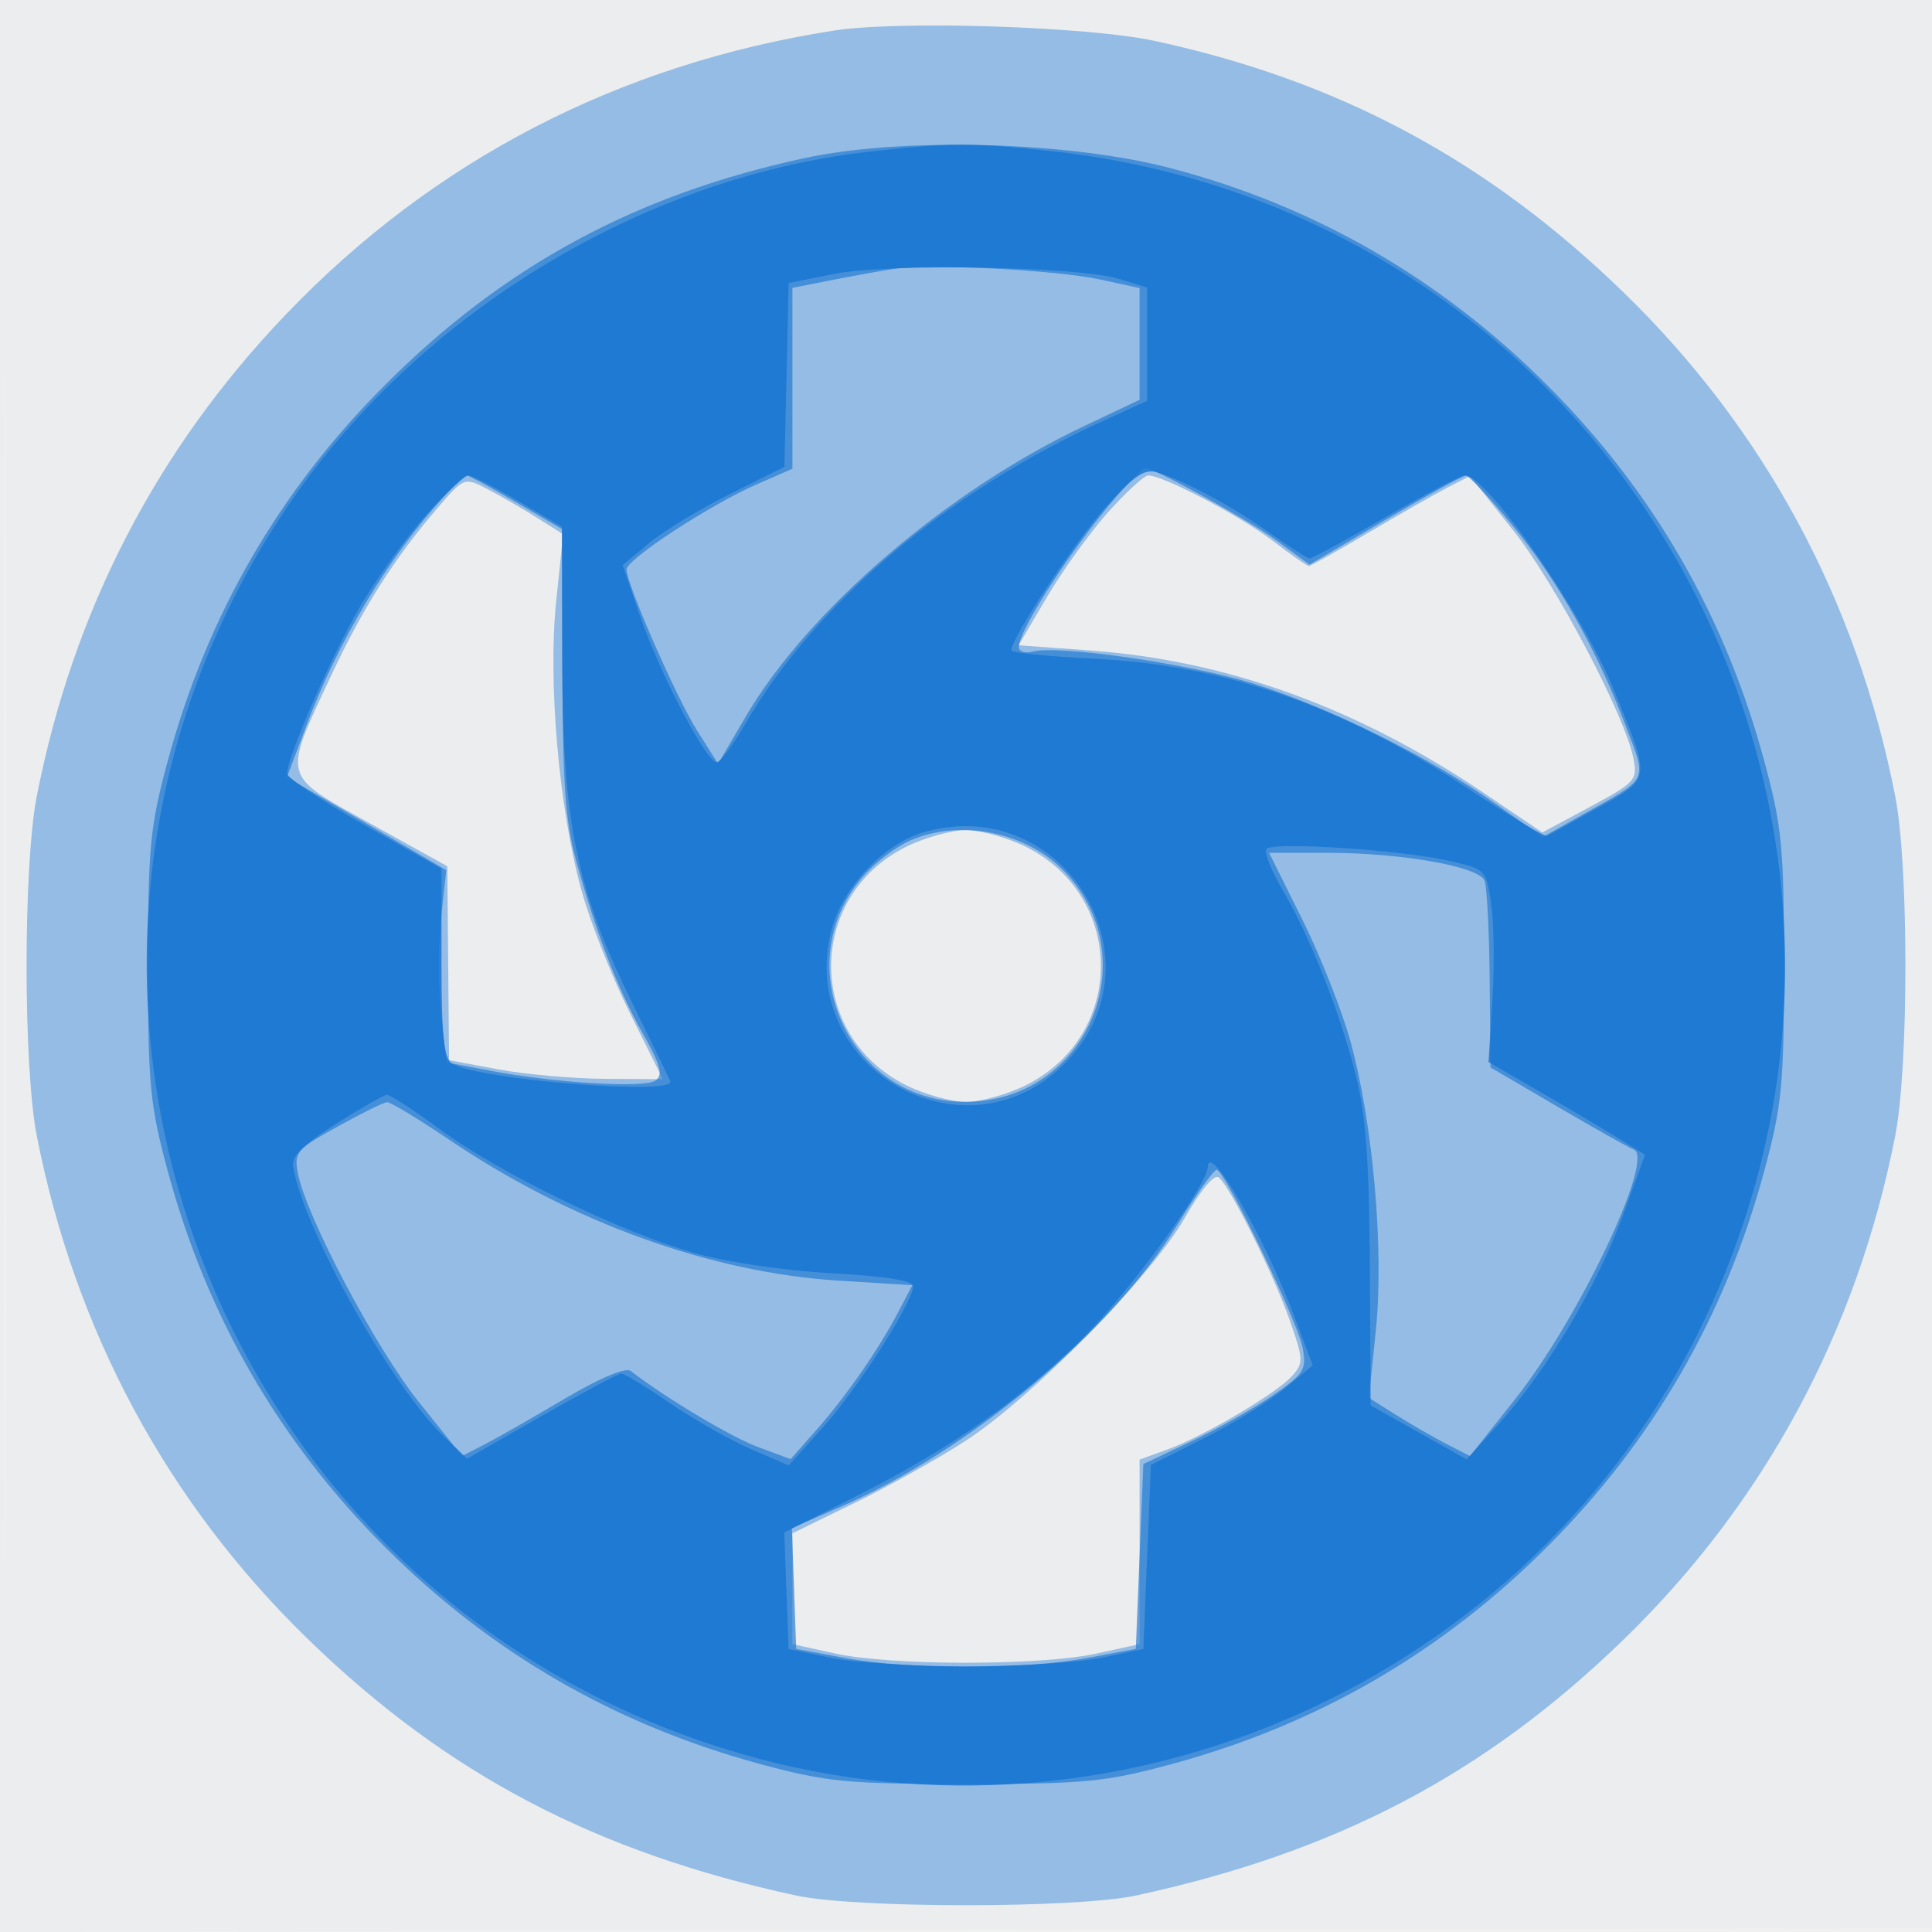
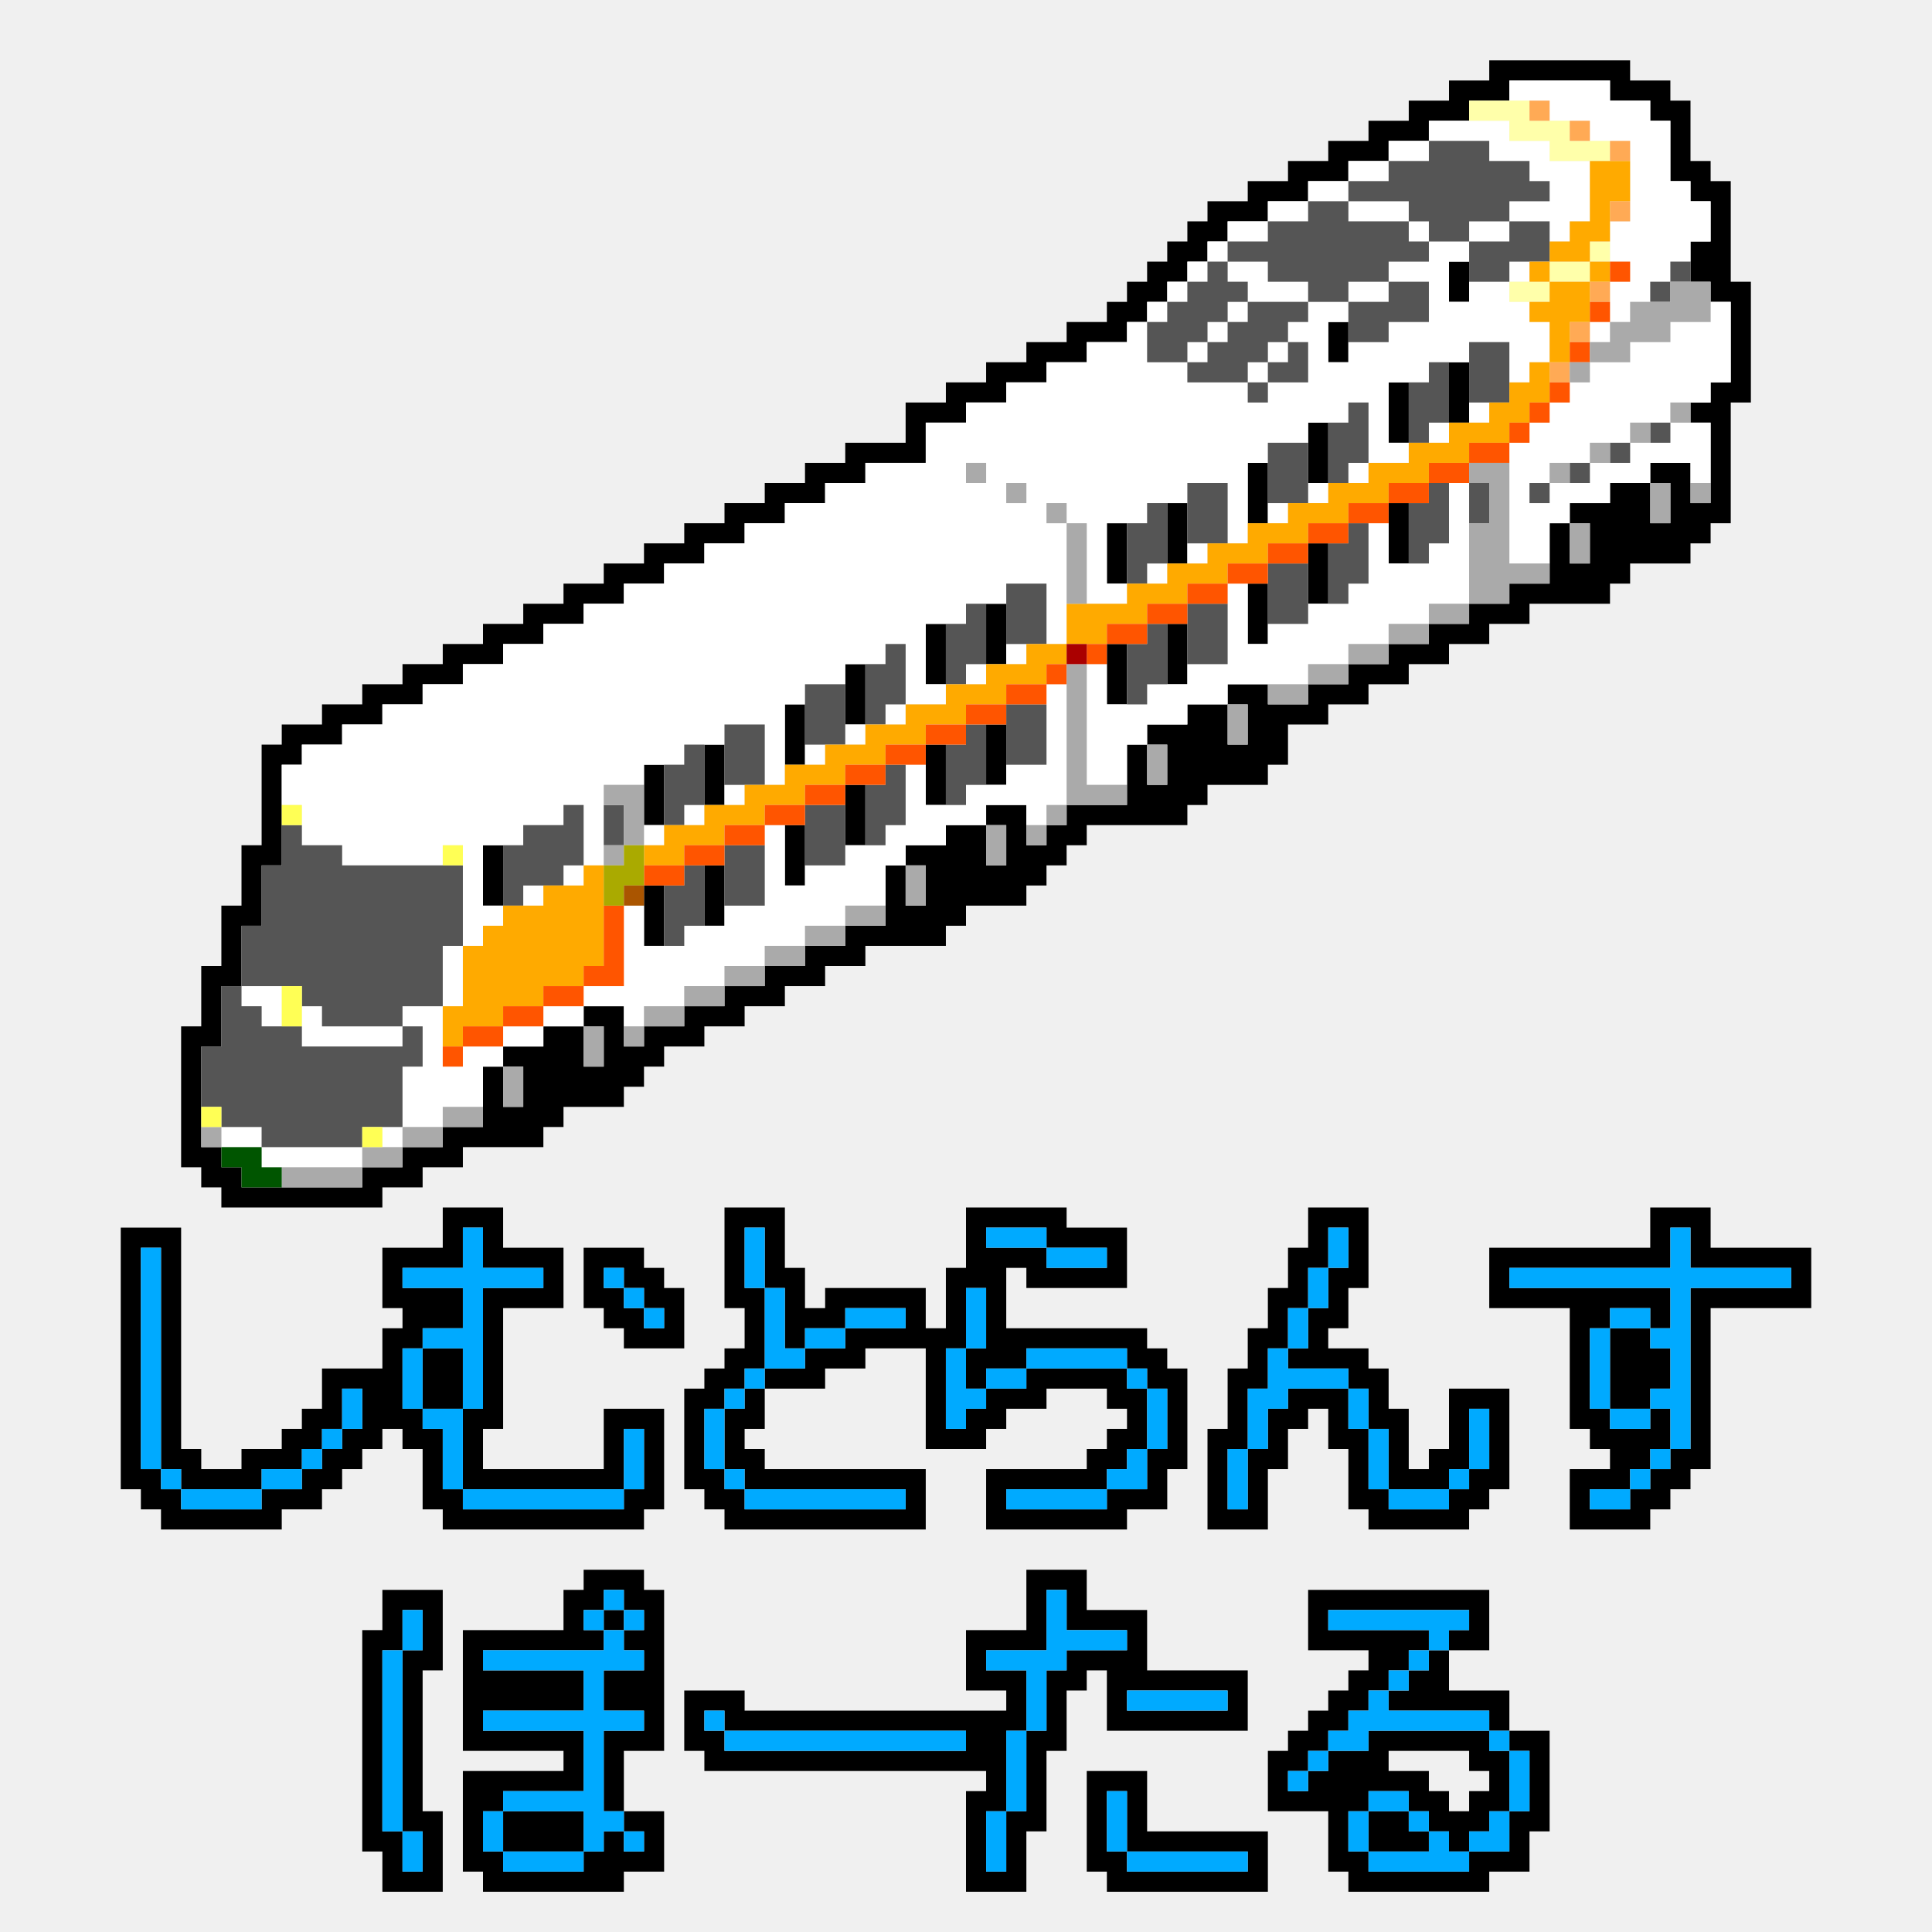
- <svg xmlns="http://www.w3.org/2000/svg" width="256" height="256">
-   <path fill-opacity=".016" d="M0 128.004v128.004l128.25-.254 128.25-.254.254-127.75L257.008 0H0v128.004m.485.496c0 70.4.119 99.053.265 63.672.146-35.38.146-92.98 0-128C.604 29.153.485 58.1.485 128.5" fill="#1976D2" fill-rule="evenodd" />
-   <path fill-opacity=".414" d="M110.5 4.051C82.037 8.492 57.508 21.188 37.936 41.608 20.753 59.537 9.701 80.895 4.873 105.5c-1.801 9.181-1.801 35.819 0 45 5.086 25.923 17.318 48.612 35.98 66.739 18.375 17.848 38.091 28.197 64.647 33.931 7.912 1.708 37.088 1.708 45 0 26.556-5.734 46.272-16.083 64.647-33.931 18.662-18.127 30.894-40.816 35.98-66.739 1.801-9.181 1.801-35.819 0-45-5.086-25.923-17.318-48.612-35.98-66.739-18.016-17.5-37.679-28.049-62.147-33.342-8.851-1.915-33.839-2.719-42.5-1.368M57.937 67.355c-5.675 6.602-9.848 13.179-14.046 22.136-6.475 13.818-6.675 13.065 5.205 19.652l10.177 5.643.114 12.846.113 12.847 6.5 1.214c3.575.667 9.951 1.235 14.169 1.26l7.669.047-4.359-8.75c-2.397-4.812-5.289-12.125-6.425-16.25-2.998-10.886-4.465-27.659-3.355-38.358l.919-8.858-3.559-2.242c-1.957-1.233-4.909-2.936-6.559-3.786-2.978-1.534-3.026-1.515-6.563 2.599m88.906.496c-2.389 2.669-6.038 7.731-8.111 11.25l-3.767 6.399 9.58.7c18.028 1.316 35.321 7.575 51.975 18.814l7.848 5.295 6.334-3.404c6.009-3.23 6.304-3.56 5.738-6.405-1.147-5.77-10.374-23.254-15.998-30.312l-5.672-7.12-3.002 1.552c-1.651.854-6.361 3.538-10.467 5.966-4.107 2.428-7.65 4.414-7.875 4.414-.225 0-2.416-1.532-4.869-3.404-4.319-3.297-14.43-8.596-16.402-8.596-.533 0-2.924 2.183-5.312 4.851M119.97 112.25c-13.123 6.629-13.123 24.871 0 31.5 2.45 1.238 6.063 2.25 8.03 2.25 1.967 0 5.58-1.012 8.03-2.25 13.123-6.629 13.123-24.871 0-31.5-2.45-1.237-6.063-2.25-8.03-2.25-1.967 0-5.58 1.013-8.03 2.25M157 161.354c-4.352 7.642-20.272 23.85-29 29.524-3.575 2.325-10.213 6.041-14.75 8.26l-8.25 4.033V217.858l5.75 1.254c7.405 1.615 27.095 1.615 34.5 0l5.75-1.254v-24.456l3.648-1.32c4.794-1.733 14.437-7.412 16.54-9.741 1.553-1.719 1.535-2.204-.269-7.341-2.19-6.233-7.905-17.753-9.416-18.979-.608-.493-2.383 1.609-4.503 5.333" fill="#1976D2" fill-rule="evenodd" />
-   <path fill-opacity=".633" d="M106.5 20.973c-22.292 4.83-39.705 14.257-55.488 30.039-14.029 14.03-23.57 30.536-28.774 49.782-2.363 8.739-2.625 11.45-2.625 27.206s.262 18.467 2.625 27.206c5.204 19.246 14.745 35.752 28.774 49.782 14.03 14.029 30.536 23.57 49.782 28.774 8.739 2.363 11.45 2.625 27.206 2.625s18.467-.262 27.206-2.625c19.246-5.204 35.752-14.745 49.782-28.774 14.029-14.03 23.57-30.536 28.774-49.782 2.363-8.739 2.625-11.45 2.625-27.206s-.262-18.467-2.625-27.206c-5.204-19.246-14.745-35.752-28.774-49.782-14.091-14.09-30.744-23.693-49.782-28.705-13.549-3.567-35.609-4.171-48.706-1.334m12 14.646c-1.65.25-5.362.92-8.25 1.489L105 38.142v23.97l-4.75 2.077c-6.192 2.707-17.255 9.944-17.232 11.273.035 1.995 6.648 17.075 9.379 21.388l2.754 4.349 3.674-6.267c8.243-14.057 26.562-29.805 44.666-38.396L151 52.973V38.166l-5.25-1.133c-5.812-1.255-22.567-2.124-27.25-1.414m30.364 29.131C143.041 71.129 135 83.305 135 85.744c0 .588.826.853 1.835.589 3.458-.904 21.048 1.663 29.357 4.284 10.03 3.165 22.999 9.592 31.774 15.747l6.466 4.535 5.534-3.108c8.572-4.815 8.255-4.157 5.513-11.444-3.799-10.092-9.099-19.497-15.061-26.725-3.004-3.642-5.79-6.614-6.19-6.605-.4.009-5.225 2.667-10.721 5.907l-9.993 5.89-4.507-3.286C165.275 68.808 152.92 62 151.716 62c-.188 0-1.472 1.237-2.852 2.75m-90 1C51.41 73.915 44.842 84.856 40.56 96.241l-2.536 6.741 10.552 6.155 10.552 6.156-.681 6.353c-.374 3.495-.372 9.226.004 12.737l.683 6.383 5.683 1.085c8.602 1.642 20.516 2.366 22.019 1.338 1.068-.73.728-1.998-1.686-6.301-3.395-6.053-6.18-13.281-8.819-22.888-1.413-5.145-1.79-10.397-1.808-25.188L74.5 70.123l-6.088-3.561C65.063 64.603 62.11 63 61.849 63c-.261 0-1.605 1.237-2.985 2.75m61.636 45.667c-1.65.737-4.209 2.632-5.686 4.211-10.782 11.526-2.66 30.372 13.089 30.372 15.938 0 24.142-18.76 13.283-30.373-5.038-5.388-13.972-7.206-20.686-4.21m52.021 10.333c2.397 4.813 5.289 12.125 6.425 16.25 2.998 10.886 4.465 27.659 3.355 38.358l-.919 8.858 3.559 2.242c1.957 1.233 4.972 2.97 6.7 3.861l3.141 1.62 5.984-7.548c8.468-10.679 18.616-32.069 15.696-33.084-.529-.184-5.012-2.704-9.962-5.6l-9-5.265-.109-11.634c-.061-6.398-.364-12.295-.675-13.105-.725-1.891-10.983-3.703-20.967-3.703h-7.587l4.359 8.75M44.704 149.289c-5.391 2.986-5.757 3.417-5.238 6.149 1.091 5.733 10.297 23.167 15.988 30.278l5.776 7.216 3.002-1.552c1.651-.854 6.432-3.58 10.625-6.059 4.62-2.731 8.054-4.175 8.714-3.664 4.628 3.577 13.301 8.762 16.873 10.086l4.316 1.6 3.37-3.816c3.99-4.517 8.242-10.633 10.867-15.629l1.893-3.603-9.695-.598c-16.92-1.046-35.444-7.731-51.57-18.613-4.144-2.796-7.893-5.066-8.33-5.045-.437.022-3.403 1.484-6.591 3.25m111.329 12.97c-8.786 14.244-27.564 29.962-44.73 37.44l-6.376 2.778.286 8.006.287 8.007 6.5 1.208c8.333 1.549 23.668 1.549 32 0l6.5-1.209.5-12.249.5-12.249 6.276-2.966c3.452-1.63 8.335-4.381 10.851-6.113 4.167-2.866 4.523-3.428 3.986-6.28-.682-3.621-10.343-23.636-11.403-23.623-.39.004-2.72 3.267-5.177 7.25" fill="#1976D2" fill-rule="evenodd" />
-   <path fill-opacity=".833" d="M115 20.118C84.682 23.586 54.789 41.994 37.68 67.73-3.021 128.953 27.51 211.9 98.296 232.413c50.062 14.507 104.459-9.792 127.215-56.827C258.3 107.81 214.472 28.41 139.666 20.069c-10.711-1.194-13.857-1.188-24.666.049m-4.5 16.181l-6 1.201-.28 12.178-.28 12.179-7.22 3.599c-3.971 1.98-8.795 4.91-10.72 6.51l-3.5 2.91 2.334 6.812C87.393 89.16 93.598 101 94.954 101c.471 0 2.089-2.137 3.596-4.75 9.336-16.183 26.726-30.955 47.7-40.518l5.75-2.621V38.094l-3.75-1.144c-5.437-1.658-30.556-2.091-37.75-.651m36.061 30.844C142.51 71.649 134 84.546 134 86.18c0 .31 4.838.799 10.75 1.087 17.603.858 33.113 6.239 49.915 17.316 5.371 3.542 10.015 6.322 10.319 6.178.304-.143 3.341-1.819 6.75-3.723 7.107-3.97 7.052-3.561 2.109-15.64C209.616 81.068 197.061 63 194.11 63c-.524 0-5.238 2.475-10.478 5.5-5.239 3.025-9.774 5.5-10.077 5.5-.303 0-2.689-1.521-5.303-3.38-4.927-3.505-11.193-6.882-14.883-8.021-1.702-.526-3.071.388-6.808 4.544m-90.026 1.029c-2.558 2.845-6.464 8.226-8.681 11.958-3.706 6.237-9.746 20.006-9.814 22.37-.016.55 4.581 3.611 10.216 6.803l10.244 5.802v12.483c0 9.611.322 12.681 1.398 13.348 3.467 2.146 29.807 4.253 28.929 2.314-.187-.412-2.439-5.025-5.004-10.25-7.445-15.161-9.276-24.064-9.326-45.352l-.043-17.851-5.771-3.399C65.508 64.529 62.522 63 62.048 63c-.474 0-2.955 2.328-5.513 5.172m66.085 42.031c-5.429 1.479-11.024 7.375-12.478 13.148C105.571 141.503 127.79 154.21 141 141c13.493-13.493.151-35.847-18.38-30.797m45.208 2.27c-.369.387.572 2.813 2.091 5.39 3.672 6.227 7.668 16.356 9.778 24.784 1.284 5.128 1.741 11.474 1.817 25.216l.102 18.364 6.362 3.573 6.361 3.573 4.296-4.745c6.263-6.918 12.985-18.203 16.375-27.493l2.965-8.125-3.737-2.311c-2.056-1.271-6.722-4.035-10.369-6.143l-6.63-3.832.513-8.233c.283-4.528.206-10.283-.17-12.79-.68-4.54-.702-4.561-5.882-5.699-6.478-1.422-22.966-2.478-23.872-1.529M44.5 148.928c-4.405 2.781-5.911 4.291-5.665 5.68 1.497 8.459 13.101 29.194 20.024 35.778l3.035 2.886 9.868-5.636c5.427-3.1 10.181-5.636 10.564-5.636.383 0 3.299 1.776 6.479 3.947 3.181 2.171 8.013 4.91 10.739 6.086l4.956 2.139 4.54-5.042c4.589-5.096 11.96-16.631 11.96-18.716 0-.736-3.755-1.33-10.75-1.701-6.206-.33-13.92-1.465-18.25-2.686-9.699-2.736-25.808-10.574-33.753-16.423-3.439-2.532-6.589-4.572-7-4.534-.411.039-3.447 1.775-6.747 3.858m115.533 5.738c-.066 2.336-10.026 16.03-16.166 22.227-8.065 8.141-17.827 15.013-30.159 21.23l-9.791 4.937.291 7.72.292 7.72 5.5 1.154c3.025.634 11.125 1.153 18 1.153s14.975-.519 18-1.153l5.5-1.154.5-12.195.5-12.195 7-3.515c3.85-1.934 8.675-4.906 10.723-6.605l3.722-3.09-2.347-6.236c-4.096-10.882-11.461-23.619-11.565-19.998" fill="#1976D2" fill-rule="evenodd" />
+ <svg xmlns="http://www.w3.org/2000/svg" xmlns:xlink="http://www.w3.org/1999/xlink" buffered-rendering="static" width="96px" height="96px" viewBox="0,0,96,96">
+   <defs>
+     <g id="dots">
+       <path d="m0,0h96v96h-96zm75,3h-1v1h-2v1h-2v1h-2v1h-2v1h-2v1h-2v1h-2v1h-1v1h-1v1h-1v1h-1v1h-1v1h-2v1h-2v1h-2v1h-2v1h-2v2h-3v1h-2v1h-2v1h-2v1h-2v1h-2v1h-2v1h-2v1h-2v1h-2v1h-2v1h-2v1h-2v1h-2v1h-2v1h-1v5h-1v3h-1v3h-1v3h-1v7h1v1h1v1h8v-1h2v-1h2v-1h4v-1h1v-1h3v-1h1v-1h1v-1h2v-1h2v-1h2v-1h2v-1h2v-1h4v-1h1v-1h3v-1h1v-1h1v-1h1v-1h5v-1h1v-1h3v-1h1v-2h2v-1h2v-1h2v-1h2v-1h2v-1h2v-1h4v-1h1v-1h3v-1h1v-1h1v-6h1v-6h-1v-5h-1v-1h-1v-3h-1v-1h-2v-1zm-52,57h-1v2h-3v3h1v1h-1v2h-3v2h-1v1h-1v1h-2v1h-2v-1h-1v-11h-3v13h1v1h1v1h6v-1h2v-1h1v-1h1v-1h1v-1h1v1h1v3h1v1h10v-1h1v-5h-3v3h-6v-2h1v-6h3v-3h-3v-2zm14,0h-1v5h1v2h-1v1h-1v1h-1v5h1v1h1v1h10v-3h-8v-1h-1v-1h1v-2h3v-1h2v-1h3v5h3v-1h1v-1h2v-1h3v1h1v1h-1v1h-1v1h-5v3h7v-1h2v-2h1v-5h-1v-1h-1v-1h-7v-3h1v1h5v-3h-3v-1h-5v3h-1v3h-1v-2h-5v1h-1v-2h-1v-3zm29,0h-1v2h-1v2h-1v2h-1v2h-1v3h-1v5h3v-3h1v-2h1v-1h1v2h1v3h1v1h5v-1h1v-1h1v-5h-3v3h-1v1h-1v-3h-1v-2h-1v-1h-2v-1h1v-2h1v-4zm17,0h-1v2h-8v3h4v6h1v1h1v1h-2v3h4v-1h1v-1h1v-1h1v-8h5v-3h-5v-2zm-53,2h-1v3h1v1h1v1h3v-3h-1v-1h-1v-1zm0,16h-1v1h-1v2h-5v6h5v1h-5v5h1v1h7v-1h2v-3h-2v-3h2v-8h-1v-1zm22,0h-1v3h-3v3h2v1h-13v-1h-3v3h1v1h14v1h-1v5h3v-3h1v-4h1v-3h1v-1h1v3h7v-3h-5v-3h-3v-2zm-32,1h-1v2h-1v11h1v2h3v-4h-1v-7h1v-4zm46,0h-1v3h3v1h-1v1h-1v1h-1v1h-1v1h-1v3h3v3h1v1h7v-1h2v-2h1v-5h-2v-2h-3v-2h2v-3zm-11,9h-1v5h1v1h8v-3h-6v-3zm14-1h4v1h1v1h-1v1h-1v-1h-1v-1h-2z" opacity="0" />
+       <path d="m74,3h7v1h2v1h1v3h1v1h1v5h1v6h-1v6h-1v1h-1v1h-3v1h-1v1h-4v1h-2v1h-2v1h-2v1h-2v1h-2v1h-2v2h-1v1h-3v1h-1v1h-5v1h-1v1h-1v1h-1v1h-3v1h-1v1h-4v1h-2v1h-2v1h-2v1h-2v1h-2v1h-1v1h-1v1h-3v1h-1v1h-4v1h-2v1h-2v1h-8v-1h-1v-1h-1v-7h1v-3h1v-3h1v-3h1v-5h1v-1h2v-1h2v-1h2v-1h2v-1h2v-1h2v-1h2v-1h2v-1h2v-1h2v-1h2v-1h2v-1h2v-1h2v-1h3v-2h2v-1h2v-1h2v-1h2v-1h2v-1h1v-1h1v-1h1v-1h1v-1h1v-1h2v-1h2v-1h2v-1h2v-1h2v-1h2v-1h2zm2,1h-1v1h-2v1h-2v1h-2v1h-2v1h-2v1h-2v1h-2v1h-1v1h-1v1h-1v1h-1v1h-1v1h-2v1h-2v1h-2v1h-2v1h-2v2h-3v1h-2v1h-2v1h-2v1h-2v1h-2v1h-2v1h-2v1h-2v1h-2v1h-2v1h-2v1h-2v1h-2v1h-2v1h-1v5h-1v3h-1v3h-1v3h-1v5h1v1h1v1h6v-1h2v-1h2v-1h2v-3h1v-1h2v-1h2v-1h2v2h1v-1h2v-1h2v-1h2v-1h2v-1h2v-1h2v-3h1v-1h2v-1h2v-1h2v2h1v-1h1v-1h3v-3h1v-1h2v-1h2v-1h2v1h2v-1h2v-1h2v-1h2v-1h2v-1h2v-1h2v-3h1v-1h2v-1h2v-1h2v2h1v-4h-1v-1h1v-1h1v-4h-1v-1h-1v-2h1v-2h-1v-1h-1v-3h-1v-1h-2v-1zm-4,9h1v2h-1zm-6,3h1v2h-1zm6,2h1v3h-1zm-3,1h1v3h-1zm-4,2h1v3h-1zm-3,2h1v3h-1zm21,1h-1v2h1zm-25,1h1v3h-1zm11,0h1v3h-1zm10,1h-1v2h1zm-24,0h1v3h-1zm10,1h1v3h-1zm-3,2h1v3h-1zm-13,1h1v3h-1zm-3,1h1v3h-1zm12,0h1v3h-1zm-3,1h1v3h-1zm-13,1h1v3h-1zm20,2h-1v2h1zm-23,0h1v3h-1zm10,1h1v3h-1zm9,1h-1v2h1zm-23,0h1v3h-1zm11,0h1v3h-1zm-14,1h1v3h-1zm10,1h1v3h-1zm8,2h-1v2h1zm-11,0h1v3h-1zm-15,1h1v3h-1zm22,1h-1v2h1zm-11,0h1v3h-1zm-3,1h1v3h-1zm-2,7h-1v2h1zm-4,2h-1v2h1zm-4,7h3v2h3v3h-3v6h-1v2h6v-3h3v5h-1v1h-10v-1h-1v-3h-1v-1h-1v1h-1v1h-1v1h-1v1h-2v1h-6v-1h-1v-1h-1v-13h3v11h1v1h2v-1h2v-1h1v-1h1v-2h3v-2h1v-1h-1v-3h3zm2,1h-1v2h-3v1h3v2h-2v1h2v3h1v-6h3v-1h-3zm12-1h3v3h1v2h1v-1h5v2h1v-3h1v-3h5v1h3v3h-5v-1h-1v3h7v1h1v1h1v5h-1v2h-2v1h-7v-3h5v-1h1v-1h1v-1h-1v-1h-3v1h-2v1h-1v1h-3v-5h-3v1h-2v1h-3v2h-1v1h1v1h8v3h-10v-1h-1v-1h-1v-5h1v-1h1v-1h1v-2h-1zm2,1h-1v3h1zm12,0h-1v1h3v-1zm15-1h3v4h-1v2h-1v1h2v1h1v2h1v3h1v-1h1v-3h3v5h-1v1h-1v1h-5v-1h-1v-3h-1v-2h-1v1h-1v2h-1v3h-3v-5h1v-3h1v-2h1v-2h1v-2h1zm2,1h-1v2h1zm15-1h3v2h5v3h-5v8h-1v1h-1v1h-1v1h-4v-3h2v-1h-1v-1h-1v-6h-4v-3h8zm2,1h-1v2h-8v1h8v2h-1v1h1v2h-1v1h1v2h1v-8h5v-1h-5zm-76,1h-1v11h1zm45,0h-1v1h3v-1zm-24,0h3v1h1v1h1v3h-3v-1h-1v-1h-1zm2,1h-1v1h1zm35,0h-1v2h1zm-34,1h-1v1h1zm7,0h-1v4h2v-1h-1zm10,0h-1v3h1zm-16,1h-1v1h1zm10,0h-1v1h3v-1zm22,0h-1v2h1zm16,0h-1v1h2v-1zm-40,1h-1v1h2v-1zm39,0h-1v4h1zm-59,1h-1v3h1zm27,0h-1v4h1v-1h1v-1h-1zm4,0h-1v1h5v-1zm12,0h-1v2h-1v3h1v-2h1v-1h3v-1h-3zm-26,1h-1v1h1zm12,0h-1v1h2v-1zm7,0h-1v1h1zm-39,1h-1v2h1zm19,0h-1v1h1zm21,0h-1v3h1zm10,0h-1v2h1zm-46,1h-1v1h1v3h1v-4zm14,0h-1v3h1zm38,0h-1v3h1zm7,0h-1v1h2v-1zm-64,1h-1v1h1zm15,0h-1v3h1zm37,0h-1v3h1zm-53,1h-1v1h1zm41,0h-1v1h-1v1h2zm5,0h-1v3h1zm21,0h-1v1h1zm-74,1h-1v1h1zm5,0h-1v1h2v-1zm23,0h-1v1h1zm36,0h-1v1h1zm9,0h-1v1h1zm-72,1h-1v1h4v-1zm14,0h-1v1h8v-1zm14,0h-1v1h8v-1zm13,0h-1v1h5v-1zm19,0h-1v1h3v-1zm10,0h-1v1h2v-1zm-51,4h3v1h1v8h-2v3h2v3h-2v1h-7v-1h-1v-5h5v-1h-5v-6h5v-2h1zm2,1h-1v1h1zm20-1h3v2h3v3h5v3h-7v-3h-1v1h-1v3h-1v4h-1v3h-3v-5h1v-1h-14v-1h-1v-3h3v1h13v-1h-2v-3h3zm2,1h-1v3h-3v1h2v3h1v-3h1v-1h3v-1h-3zm-34,0h3v4h-1v7h1v4h-3v-2h-1v-11h1zm2,1h-1v2h1zm9,0h-1v1h1zm2,0h-1v1h1zm33-1h9v3h-2v2h3v2h2v5h-1v2h-2v1h-7v-1h-1v-3h-3v-3h1v-1h1v-1h1v-1h1v-1h1v-1h-3zm2,1h-1v1h5v1h1v-1h1v-1zm-36,1h-1v1h-6v1h5v2h-5v1h5v3h-4v1h4v2h1v-1h1v-1h-1v-4h2v-1h-2v-2h2v-1h-1zm-11,1h-1v9h1zm51,0h-1v1h1zm-1,1h-1v1h1zm-13,1h-1v1h5v-1zm12,0h-1v1h-1v1h-1v1h2v-1h6v-1h-5zm-33,1h-1v1h1zm1,1h-1v1h12v-1zm14,0h-1v4h1zm24,0h-1v1h1zm-9,1h-1v1h1zm4,0h-1v1h2v1h1v1h1v-1h1v-1h-1v-1zm6,0h-1v3h1zm-11,1h-1v1h1zm-11,0h3v3h6v3h-8v-1h-1zm2,1h-1v3h1zm13,0h-1v1h2v-1zm-44,1h-1v2h1zm25,0h-1v3h1zm18,0h-1v2h1zm3,0h-1v1h1zm4,0h-1v1h-1v1h2zm-54,1h-1v2h1zm11,0h-1v1h1zm40,0h-1v1h-3v1h5v-1h-1zm-46,1h-1v1h4v-1zm31,0h-1v1h6v-1z" />
+       <path d="m75,4h5v1h2v1h1v3h1v1h1v2h-1v1h-1v1h-1v1h-1v1h-1v1h-1v-1h1v-2h1v-1h-1v-2h1v-4h-2v-1h-2v-1h-2zm-4,2h4v1h2v1h2v3h-1v1h-1v-1h-2v1h-2v1h-1v2h1v-1h2v-1h1v1h-1v1h1v1h1v2h-1v1h-1v-2h-2v1h-2v1h-2v3h1v1h-2v1h-1v-1h1v-3h-1v1h-2v1h-2v1h-1v4h-1v-3h-2v1h-2v1h-2v3h1v1h-2v-4h-1v6h-1v-3h-2v1h-2v1h-2v3h1v1h-2v1h-1v-1h1v-3h-1v1h-2v1h-2v1h-1v4h-1v-3h-2v1h-2v1h-2v1h-2v4h-1v1h-1v-1h1v-3h-1v1h-2v1h-2v3h1v1h-1v1h-1v3h-1v3h1v-1h2v-1h2v-1h2v-1h2v-4h1v2h2v-1h2v-1h2v-4h1v3h1v-1h2v-1h2v-1h1v-3h1v2h2v-1h2v-1h2v-4h1v6h-1v1h-1v-1h-2v1h-2v1h-2v1h-1v2h-2v1h-2v1h-2v1h-2v1h-2v1h-2v1h-1v-1h-2v1h-2v1h-2v1h-1v2h-2v1h-2v1h-1v-1h1v-3h1v-2h-1v1h-5v-2h1v1h4v-1h2v-3h1v-5h-1v1h-5v-1h-2v-2h-1v-2h1v-1h2v-1h2v-1h2v-1h2v-1h2v-1h2v-1h2v-1h2v-1h2v-1h2v-1h2v-1h2v-1h2v-1h2v-1h3v-2h2v-1h2v-1h2v-1h2v-1h2v-1h1v-1h1v-1h1v-1h1v-1h1v-1h2v-1h2v-1h2v-1h2v-1h2zm1,1h-1v1h-2v1h-2v1h3v1h1v1h2v-1h2v-1h2v-1h-1v-1h-2v-1zm-6,3h-1v1h-2v1h-2v1h2v1h2v1h2v-1h2v-1h2v-1h-1v-1h-3v-1zm-5,3h-1v1h-1v1h-1v1h-1v2h2v-1h1v-1h1v-1h1v-1h-1zm9,1h-1v1h-2v1h-1v2h1v-1h2v-1h2v-2zm-7,1h-1v1h-1v1h-1v1h-1v1h3v-1h1v-1h1v-1h1v-1zm22,0h1v4h-1v1h-2v1h2v3h-1v-1h-2v1h-2v1h-2v1h-1v2h-2v-6h1v-1h1v-1h1v-1h1v-1h2v-1h2v-1h2zm-20,2h-1v1h-1v1h2zm-2,2h-1v1h1zm10,1h1v1h-1zm9,1h-1v1h2v-1zm-11,0h1v1h-1zm9,1h-1v1h2v-1zm-31,1h-1v1h1zm29,0h-1v1h2v-1zm-27,1h-1v1h1zm26,0h-1v1h1zm-24,1h-1v1h1zm12-1h1v1h-1zm7,0h1v6h-2v1h-2v1h-2v1h-2v1h-4v1h-2v1h-2v1h-1v2h-2v-6h1v2h2v-1h2v-1h2v-4h1v3h1v-1h2v-1h2v-1h1v-3h1v2h2v-1h1zm-9,1h1v1h-1zm-4,2h1v1h-1zm-2,1h1v1h-1zm-7,4h1v1h-1zm-2,1h1v1h-1zm-6,3h1v1h-1zm-2,1h1v1h-1zm-4,2h1v1h-1zm-2,1h1v1h-1zm-2,1h1v1h-1zm-6,3h1v1h-1zm-14,5h2v2h-1v-1h-1zm-1,7h2v1h5v1h-5v-1h-2z" fill="#fff" />
+       <path d="m73,5h3v1h2v1h2v1h-3v-1h-2v-1h-2zm6,7h1v1h-1v1h-2v1h-2v-1h2v-1h2z" fill="#ffa" />
+       <path d="m76,5h1v1h-1zm2,1h1v1h-1zm2,1h1v1h-1zm0,3h1v1h-1zm-1,4h1v1h-1zm-1,2h1v1h-1zm-1,2h1v1h-1z" fill="#fa5" />
+       <path d="m71,7h3v1h2v1h1v1h-2v1h2v2h-2v1h-2v-2h-2v1h-2v1h2v2h-2v1h-2v-2h-2v1h-1v1h1v2h-2v1h-1v-1h-3v-1h-2v-2h1v-1h1v-1h1v-1h1v-1h2v-1h2v-1h2v-1h2v-1h2zm-3,3h-1v1h3v-1zm3,1h-1v1h1zm3,0h-1v1h2v-1zm-12,2h-1v1h1v1h3v-1h-2v-1zm6,1h-1v1h2v-1zm15-1h1v1h-1v1h-1v-1h1zm-21,2h-1v1h1zm-1,1h-1v1h1zm-1,1h-1v1h1zm4,0h-1v1h1zm-1,1h-1v1h1zm10-1h2v3h-2zm-2,1h1v3h-1v1h-1v-3h1zm-4,2h1v3h-1v1h-1v-3h1zm15,1h1v1h-1zm-19,1h2v3h-2zm17,0h1v1h-1zm-2,1h1v1h-1zm-19,1h2v3h-2zm12,0h1v3h-1v1h-1v-3h1zm2,0h1v2h-1zm3,0h1v1h-1zm-19,1h1v3h-1v1h-1v-3h1zm10,1h1v3h-1v1h-1v-3h1zm-4,2h2v3h-2zm-13,1h2v3h-2zm-2,1h1v3h-1v1h-1v-3h1zm11,0h2v3h-2zm-2,1h1v3h-1v1h-1v-3h1zm-13,1h1v3h-1v1h-1v-3h1zm-4,2h2v3h-2zm10,1h2v3h-2zm-14,1h2v3h-2zm12,0h1v3h-1v1h-1v-3h1zm-14,1h1v3h-1v1h-1v-3h1zm10,1h1v3h-1v1h-1v-3h1zm-16,2h1v3h-1v1h-2v1h-1v-3h1v-1h2zm2,0h1v2h-1zm10,0h2v3h-2zm-26,1h1v1h2v1h6v4h-1v3h-2v1h1v2h-1v3h-2v1h-5v-1h-2v-1h-1v-3h1v-3h1v-3h1v-3h1zm22,1h2v3h-2zm-2,1h1v3h-1v1h-1v-3h1zm-21,6h-1v1h1v1h2v1h5v-1h-4v-1h-1v-1z" fill="#555" />
+       <path d="m79,8h2v2h-1v2h-1v1h1v1h-1v2h-1v2h-1v2h-1v1h-1v1h-2v1h-2v1h-2v1h-2v1h-2v1h-2v1h-2v1h-2v1h-2v1h-2v1h-2v1h-1v1h-2v1h-2v1h-2v1h-2v1h-2v1h-2v1h-2v1h-2v1h-2v1h-2v-1h1v-1h2v-1h2v-1h2v-1h2v-1h2v-1h2v-1h2v-1h2v-1h2v-1h2v-2h3v-1h2v-1h2v-1h2v-1h2v-1h2v-1h2v-1h2v-1h2v-1h2v-1h1v-1h1v-1h1v-2h-1v-1h1v-1h-1v-1h1v-1h1v-1h1zm-1,5h-1v1h2v-1zm-49,30h1v5h-1v1h-2v1h-2v1h-2v1h-1v-2h1v-3h1v-1h1v-1h2v-1h2z" fill="#fa0" />
+       <path d="m80,13h1v1h-1zm-1,2h1v1h-1zm-1,2h1v1h-1zm-1,2h1v1h-1v1h-1v1h-1v1h-2v1h-2v1h-2v1h-2v1h-2v1h-2v1h-2v1h-2v1h-2v1h-2v1h-1v-1h1v-1h2v-1h2v-1h2v-1h2v-1h2v-1h2v-1h2v-1h2v-1h2v-1h2v-1h1v-1h1zm-25,14h1v1h-1v1h-2v1h-2v1h-2v1h-2v1h-2v1h-2v1h-2v1h-2v1h-2v1h-2v-1h2v-1h2v-1h2v-1h2v-1h2v-1h2v-1h2v-1h2v-1h2v-1h2zm-22,12h1v4h-2v1h-2v1h-2v1h-2v1h-1v-1h1v-1h2v-1h2v-1h2v-1h1z" fill="#f50" />
+       <path d="m83,14h2v2h-2v1h-2v1h-2v1h-1v-1h1v-1h1v-1h1v-1h2zm0,6h1v1h-1zm-2,1h1v1h-1zm-2,1h1v1h-1zm-31,1h1v1h-1zm25,0h2v5h2v1h-2v1h-2v1h-2v1h-2v1h-2v1h-2v1h-2v-1h2v-1h2v-1h2v-1h2v-1h2v-4h1v-2h-1zm4,0h1v1h-1zm-27,1h1v1h-1zm32,0h1v2h-1zm2,0h1v1h-1zm-32,1h1v1h1v4h-1v-4h-1zm26,1h1v2h-1zm-25,7h1v6h2v1h-3v1h-1v1h-1v-1h1v-1h1zm8,2h1v2h-1zm-4,2h1v2h-1zm-27,2h2v3h-1v1h-1v-1h1v-2h-1zm19,2h1v2h-1zm-4,2h1v2h-1zm-3,2h2v1h-2v1h-2v1h-2v1h-2v1h-2v1h-2v1h-1v-1h1v-1h2v-1h2v-1h2v-1h2v-1h2zm-13,6h1v2h-1zm-4,2h1v2h-1zm-3,2h2v1h-2v1h-2v1h-2v1h-4v-1h4v-1h2v-1h2zm-12,1h1v1h-1z" fill="#aaa" />
+       <path d="m53,32h1v1h-1z" fill="#a00" />
+       <path d="m14,40h1v1h-1zm8,2h1v1h-1zm-8,7h1v2h-1zm-4,6h1v1h-1zm8,1h1v1h-1z" fill="#ff5" />
+       <path d="m31,42h1v2h-1v1h-1v-2h1z" fill="#aa0" />
+       <path d="m31,44h1v1h-1z" fill="#a50" />
+       <path d="m11,57h2v1h1v1h-2v-1h-1z" fill="#050" />
+       <path d="m23,61h1v2h3v1h-3v6h-1v4h8v-3h1v3h-1v1h-8v-1h-1v-3h-1v-1h-1v-3h1v-1h2v-2h-3v-1h3zm14,0h1v3h1v3h1v-1h2v-1h3v1h-3v1h-2v1h-2v1h-1v1h-1v3h1v1h8v1h-8v-1h-1v-1h-1v-3h1v-1h1v-1h1v-4h-1zm12,0h3v1h3v1h-3v-1h-3zm17,0h1v2h-1v2h-1v2h-1v1h3v1h1v2h1v3h3v-1h1v-3h1v3h-1v1h-1v1h-3v-1h-1v-3h-1v-2h-3v1h-1v2h-1v3h-1v-3h1v-3h1v-2h1v-2h1v-2h1zm17,0h1v2h5v1h-5v8h-1v1h-1v1h-1v1h-2v-1h2v-1h1v-1h1v-2h-1v1h-2v-1h-1v-4h1v-1h2v1h1v-2h-8v-1h8zm-76,1h1v11h1v1h4v-1h2v-1h1v-1h1v-2h1v2h-1v1h-1v1h-1v1h-2v1h-4v-1h-1v-1h-1zm23,1h1v1h1v1h1v1h-1v-1h-1v-1h-1zm18,1h1v3h-1v2h1v-1h2v-1h5v1h1v1h1v3h-1v2h-2v1h-5v-1h5v-1h1v-1h1v-3h-1v-1h-5v1h-2v1h-1v1h-1v-4h1zm33,2h-1v4h2v-1h1v-2h-1v-1zm-59,1h-1v3h2v-3zm8,12h1v1h1v1h-1v1h1v1h-2v2h2v1h-2v4h1v1h1v1h-1v-1h-1v1h-1v1h-4v-1h-1v-2h1v-1h4v-3h-5v-1h5v-2h-5v-1h6v-1h-1v-1h1zm1,1h-1v1h1zm21-1h1v2h3v1h-3v1h-1v3h-1v4h-1v3h-1v-3h1v-4h1v-3h-2v-1h3zm-32,1h1v2h-1v9h1v2h-1v-2h-1v-9h1zm46,0h7v1h-1v1h-1v1h-1v1h-1v1h5v1h1v1h1v3h-1v2h-2v1h-5v-1h-1v-2h1v-1h2v1h1v1h1v1h1v-1h1v-1h1v-3h-1v-1h-6v1h-2v1h-1v1h-1v-1h1v-1h1v-1h1v-1h1v-1h1v-1h1v-1h1v-1h-5zm-10,4h5v1h-5zm-21,1h1v1h12v1h-12v-1h-1zm-9,5h-1v2h4v-2zm29-1h1v3h6v1h-6v-1h-1zm14,1h-1v2h3v-1h-1v-1z" fill="#0af" />
+     </g>
+   </defs>
+   <use xlink:href="#dots" />
</svg>
